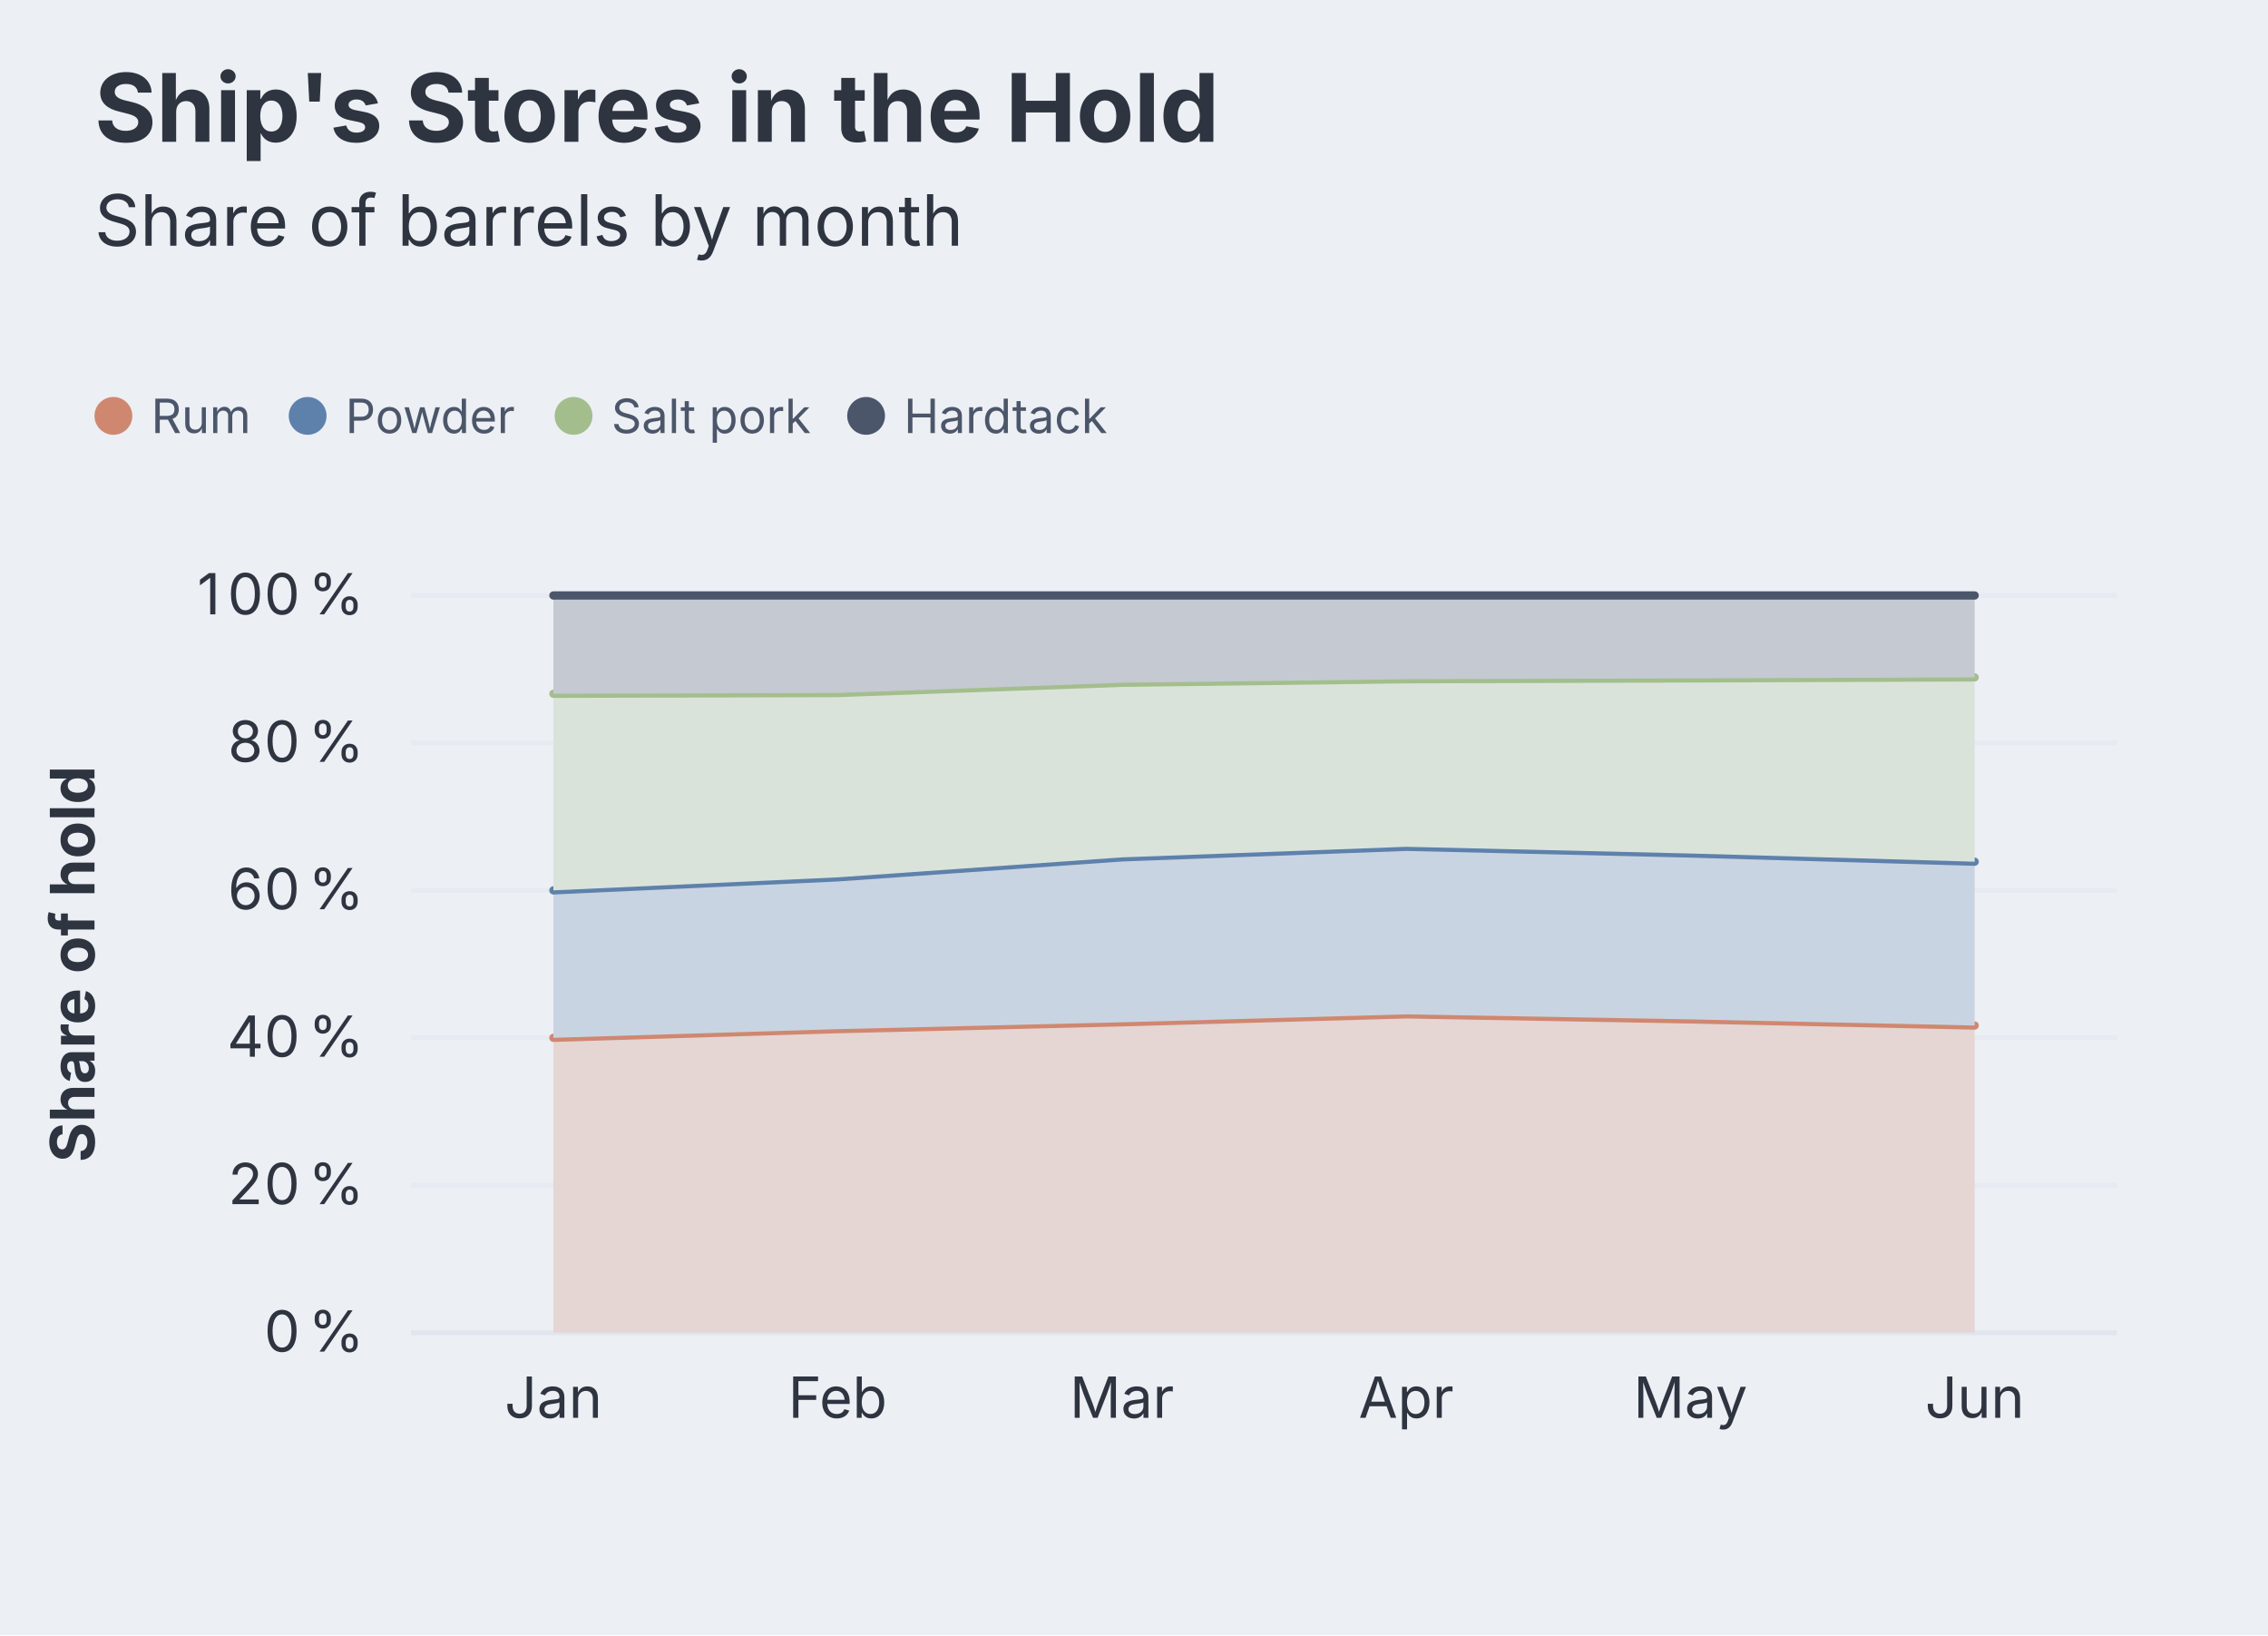
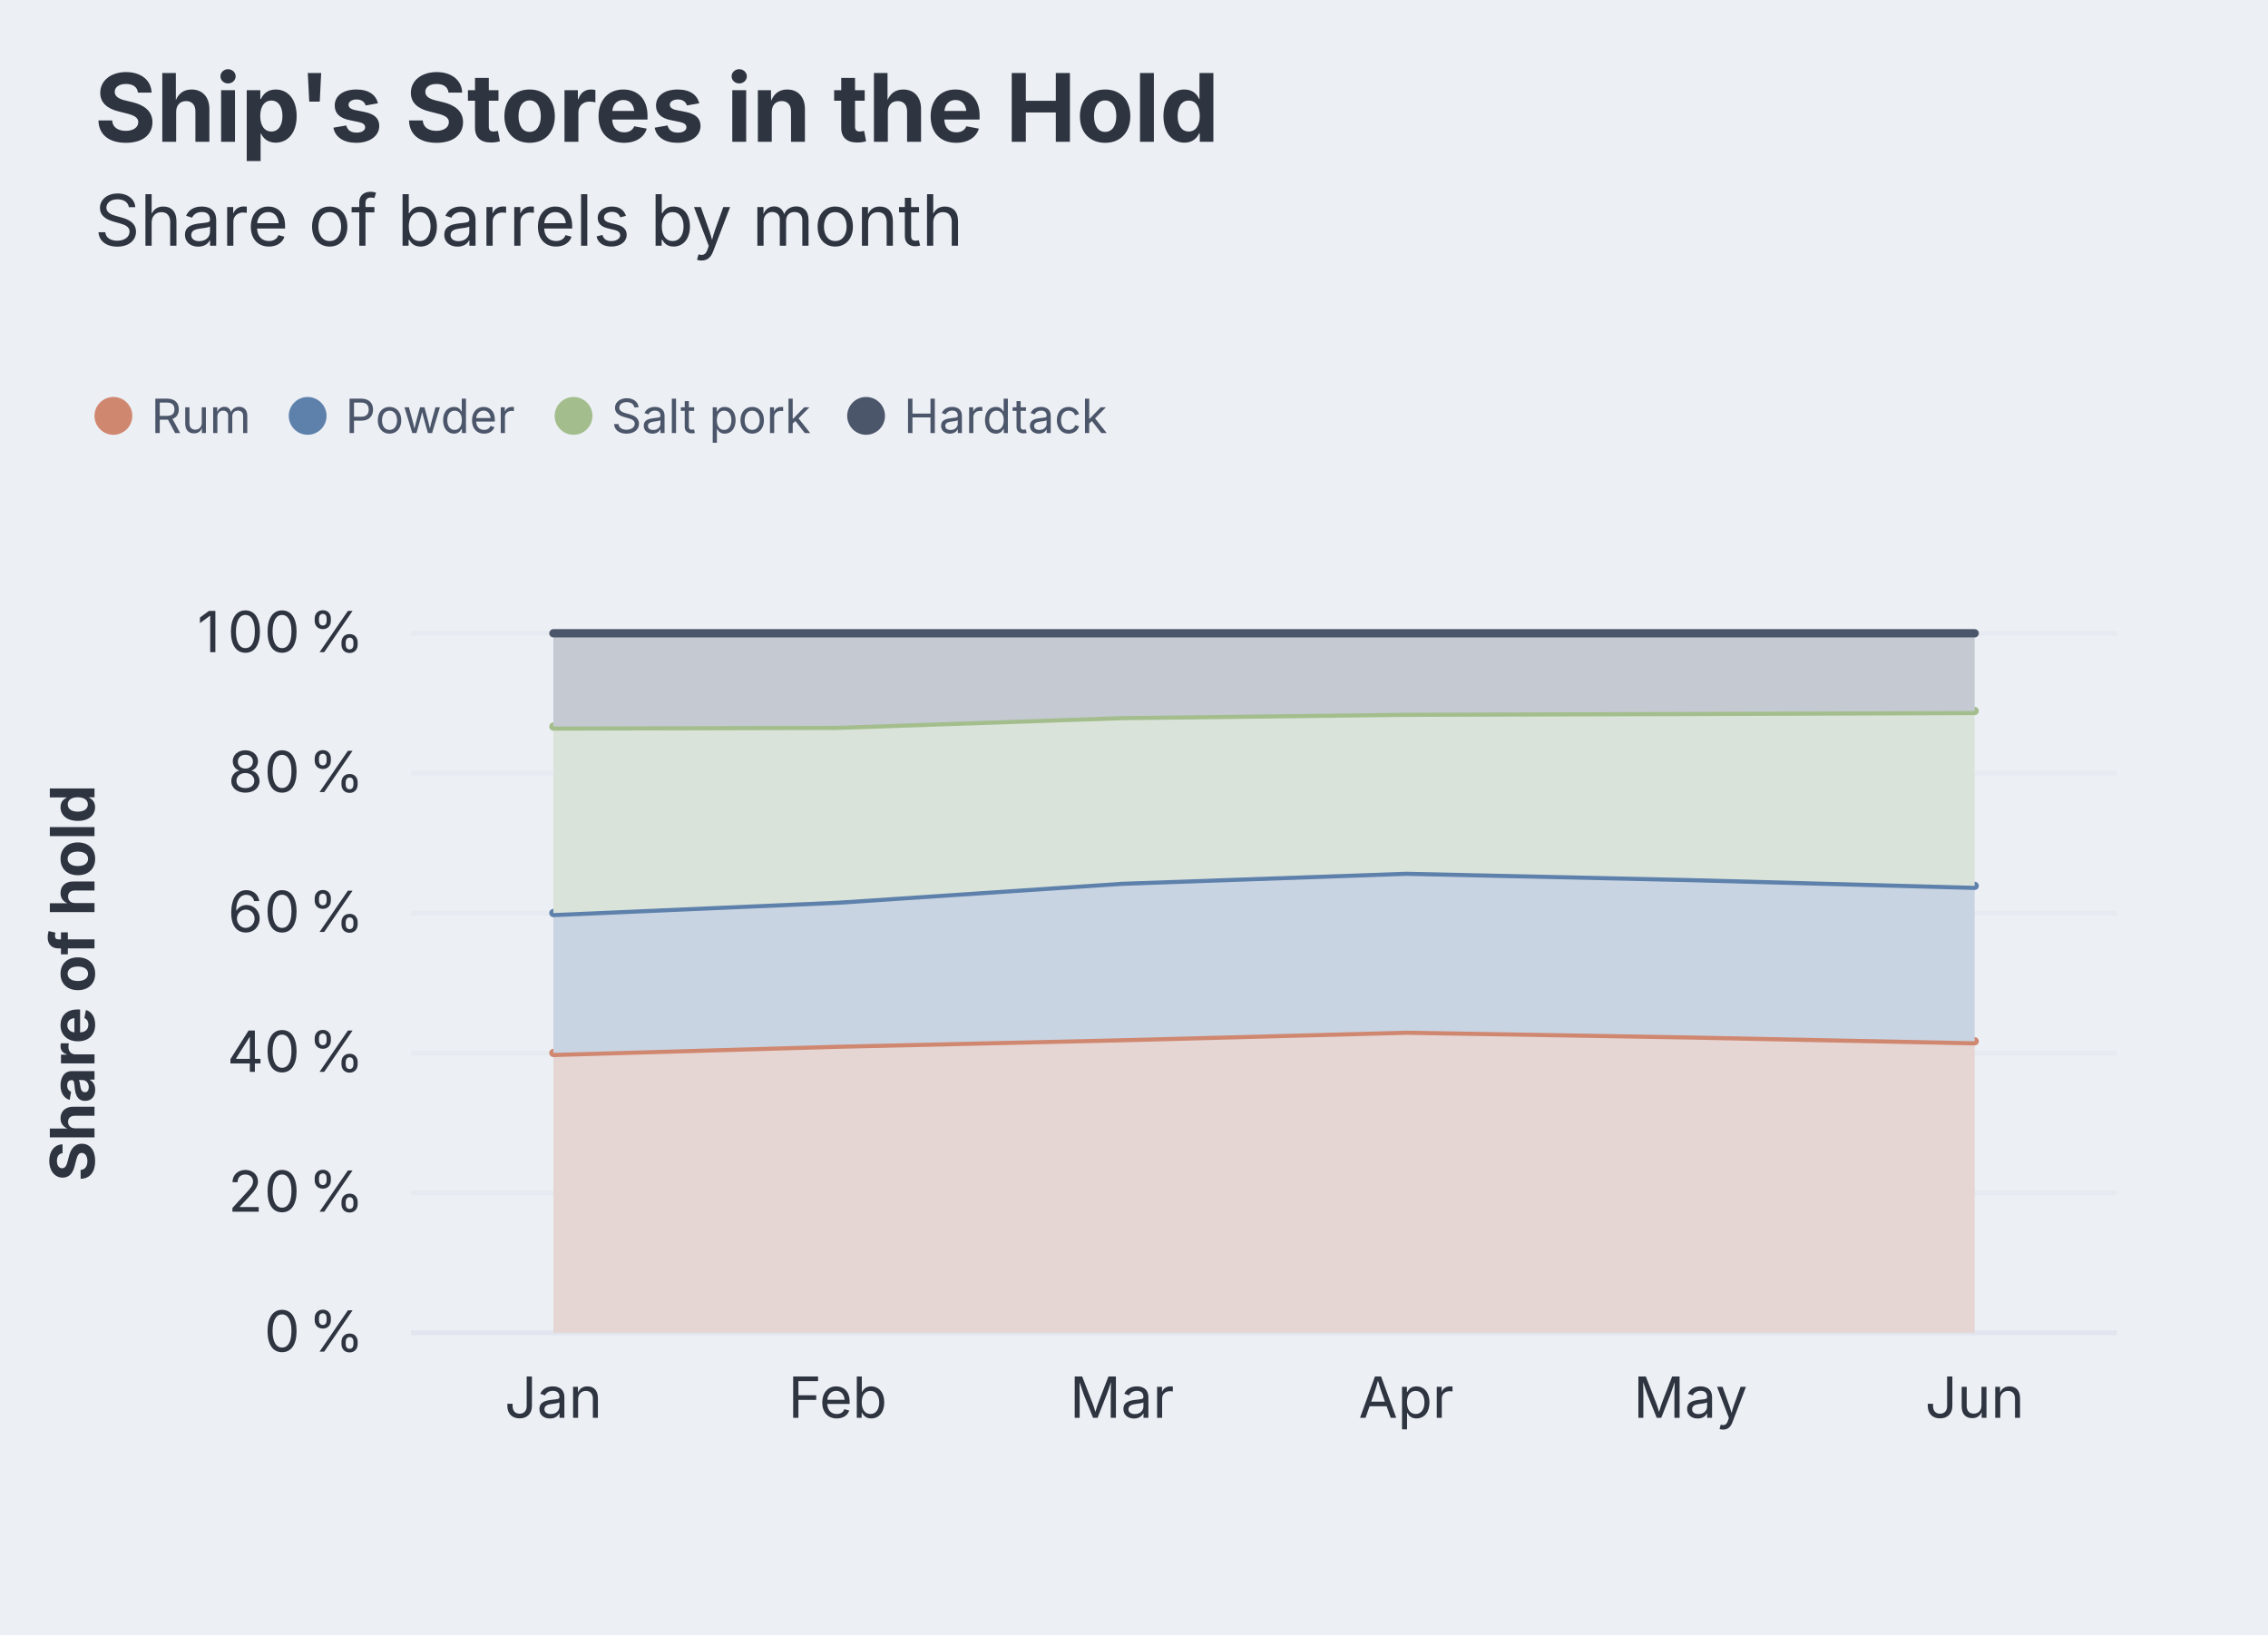
<svg xmlns="http://www.w3.org/2000/svg" aria-describedby="dgmo-desc-6950b0fa" role="img" aria-label="Ship's Stores in the Hold — Line diagram" width="480" height="346" viewBox="0 0 480 346" style="background: rgb(236, 239, 244); font-family: Inter, system-ui, Avenir, Helvetica, Arial, sans-serif;">
  <style>@media (hover:hover){svg:has(g.dgmo-series:hover) g.dgmo-series:not(:hover){opacity:0.4}svg:has([data-legend-entry="rum"]:hover) g.dgmo-series:not([data-series-name="Rum"]){opacity:0.4}svg:has(g.dgmo-series[data-series-name="Rum"]:hover):has([data-legend-entry="rum"]) [data-legend-entry]:not([data-legend-entry="rum"]){opacity:0.4}svg:has([data-legend-entry="powder"]:hover) g.dgmo-series:not([data-series-name="Powder"]){opacity:0.4}svg:has(g.dgmo-series[data-series-name="Powder"]:hover):has([data-legend-entry="powder"]) [data-legend-entry]:not([data-legend-entry="powder"]){opacity:0.4}svg:has([data-legend-entry="salt pork"]:hover) g.dgmo-series:not([data-series-name="Salt pork"]){opacity:0.4}svg:has(g.dgmo-series[data-series-name="Salt pork"]:hover):has([data-legend-entry="salt pork"]) [data-legend-entry]:not([data-legend-entry="salt pork"]){opacity:0.4}svg:has([data-legend-entry="hardtack"]:hover) g.dgmo-series:not([data-series-name="Hardtack"]){opacity:0.4}svg:has(g.dgmo-series[data-series-name="Hardtack"]:hover):has([data-legend-entry="hardtack"]) [data-legend-entry]:not([data-legend-entry="hardtack"]){opacity:0.4}}</style>
  <rect class="dgmo-canvas-bg" x="0" y="0" width="480" height="346" fill="#eceff4" />
  <text class="chart-title" x="20" y="30" text-anchor="start" fill="#2e3440" font-size="20" font-weight="bold" style="cursor: default;" data-line-number="1">Ship's Stores in the Hold</text>
  <g class="chart-frame-body" transform="translate(0,26)">
    <g transform="translate(0,48)">
      <g data-frame-legend="" data-dx="20" transform="translate(20,0)">
        <g class="chart-legend" data-legend-active="series" data-legend-left="0" data-legend-right="222.32000000000002">
          <g transform="translate(0,0)" data-legend-group="series">
            <g data-legend-entry="rum" data-series-name="Rum">
              <rect x="0" y="0" width="41.11" height="28" fill="transparent" />
              <circle cx="4" cy="14" r="4" fill="#d08770" />
              <text x="12" y="14" dominant-baseline="central" font-size="10" fill="#4c566a" font-family="Inter, system-ui, Avenir, Helvetica, Arial, sans-serif">Rum</text>
            </g>
            <g data-legend-entry="powder" data-series-name="Powder">
              <rect x="41.11" y="0" width="56.28" height="28" fill="transparent" />
              <circle cx="45.11" cy="14" r="4" fill="#5e81ac" />
              <text x="53.11" y="14" dominant-baseline="central" font-size="10" fill="#4c566a" font-family="Inter, system-ui, Avenir, Helvetica, Arial, sans-serif">Powder</text>
            </g>
            <g data-legend-entry="salt pork" data-series-name="Salt pork">
              <rect x="97.39" y="0" width="61.91" height="28" fill="transparent" />
              <circle cx="101.39" cy="14" r="4" fill="#a3be8c" />
              <text x="109.39" y="14" dominant-baseline="central" font-size="10" fill="#4c566a" font-family="Inter, system-ui, Avenir, Helvetica, Arial, sans-serif">Salt pork</text>
            </g>
            <g data-legend-entry="hardtack" data-series-name="Hardtack">
              <rect x="159.3" y="0" width="63.02" height="28" fill="transparent" />
              <circle cx="163.3" cy="14" r="4" fill="#4c566a" />
              <text x="171.3" y="14" dominant-baseline="central" font-size="10" fill="#4c566a" font-family="Inter, system-ui, Avenir, Helvetica, Arial, sans-serif">Hardtack</text>
            </g>
          </g>
        </g>
      </g>
    </g>
    <line x1="87.04" x2="448" y1="256" y2="256" stroke="#d8dee9" stroke-opacity="0.6" />
    <text class="dgmo-tick" x="67.272" y="260" text-anchor="middle" fill="#2e3440" font-size="12" font-family="Inter, system-ui, Avenir, Helvetica, Arial, sans-serif">
      <tspan x="61.38">0</tspan>
      <tspan x="71.15">%</tspan>
    </text>
-     <line x1="87.04" x2="448" y1="224.8" y2="224.8" stroke="#d8dee9" stroke-opacity="0.25" />
-     <text class="dgmo-tick" x="63.396" y="228.8" text-anchor="middle" fill="#2e3440" font-size="12" font-family="Inter, system-ui, Avenir, Helvetica, Arial, sans-serif">
+     <line x1="87.04" x2="448" y1="226.4" y2="226.4" stroke="#d8dee9" stroke-opacity="0.25" />
+     <text class="dgmo-tick" x="63.396" y="230.4" text-anchor="middle" fill="#2e3440" font-size="12" font-family="Inter, system-ui, Avenir, Helvetica, Arial, sans-serif">
      <tspan x="53.63">2</tspan>
      <tspan x="61.38">0</tspan>
      <tspan x="71.15">%</tspan>
    </text>
-     <line x1="87.04" x2="448" y1="193.6" y2="193.6" stroke="#d8dee9" stroke-opacity="0.25" />
-     <text class="dgmo-tick" x="63.396" y="197.6" text-anchor="middle" fill="#2e3440" font-size="12" font-family="Inter, system-ui, Avenir, Helvetica, Arial, sans-serif">
+     <line x1="87.04" x2="448" y1="196.8" y2="196.8" stroke="#d8dee9" stroke-opacity="0.25" />
+     <text class="dgmo-tick" x="63.396" y="200.8" text-anchor="middle" fill="#2e3440" font-size="12" font-family="Inter, system-ui, Avenir, Helvetica, Arial, sans-serif">
      <tspan x="53.63">4</tspan>
      <tspan x="61.38">0</tspan>
      <tspan x="71.15">%</tspan>
    </text>
-     <line x1="87.04" x2="448" y1="162.4" y2="162.4" stroke="#d8dee9" stroke-opacity="0.25" />
-     <text class="dgmo-tick" x="63.396" y="166.4" text-anchor="middle" fill="#2e3440" font-size="12" font-family="Inter, system-ui, Avenir, Helvetica, Arial, sans-serif">
+     <line x1="87.04" x2="448" y1="167.2" y2="167.2" stroke="#d8dee9" stroke-opacity="0.25" />
+     <text class="dgmo-tick" x="63.396" y="171.2" text-anchor="middle" fill="#2e3440" font-size="12" font-family="Inter, system-ui, Avenir, Helvetica, Arial, sans-serif">
      <tspan x="53.63">6</tspan>
      <tspan x="61.38">0</tspan>
      <tspan x="71.15">%</tspan>
    </text>
-     <line x1="87.04" x2="448" y1="131.2" y2="131.2" stroke="#d8dee9" stroke-opacity="0.25" />
-     <text class="dgmo-tick" x="63.396" y="135.2" text-anchor="middle" fill="#2e3440" font-size="12" font-family="Inter, system-ui, Avenir, Helvetica, Arial, sans-serif">
+     <line x1="87.04" x2="448" y1="137.6" y2="137.6" stroke="#d8dee9" stroke-opacity="0.25" />
+     <text class="dgmo-tick" x="63.396" y="141.6" text-anchor="middle" fill="#2e3440" font-size="12" font-family="Inter, system-ui, Avenir, Helvetica, Arial, sans-serif">
      <tspan x="53.63">8</tspan>
      <tspan x="61.38">0</tspan>
      <tspan x="71.15">%</tspan>
    </text>
-     <line x1="87.04" x2="448" y1="100" y2="100" stroke="#d8dee9" stroke-opacity="0.25" />
-     <text class="dgmo-tick" x="59.52" y="104" text-anchor="middle" fill="#2e3440" font-size="12" font-family="Inter, system-ui, Avenir, Helvetica, Arial, sans-serif">
+     <line x1="87.04" x2="448" y1="108" y2="108" stroke="#d8dee9" stroke-opacity="0.25" />
+     <text class="dgmo-tick" x="59.52" y="112" text-anchor="middle" fill="#2e3440" font-size="12" font-family="Inter, system-ui, Avenir, Helvetica, Arial, sans-serif">
      <tspan x="45.88">1</tspan>
      <tspan x="53.63">0</tspan>
      <tspan x="61.38">0</tspan>
      <tspan x="71.15">%</tspan>
    </text>
    <text class="dgmo-tick" fill="#2e3440" font-size="12" font-family="Inter, system-ui, Avenir, Helvetica, Arial, sans-serif" x="117.12" y="274" text-anchor="middle">Jan</text>
    <text class="dgmo-tick" fill="#2e3440" font-size="12" font-family="Inter, system-ui, Avenir, Helvetica, Arial, sans-serif" x="177.28" y="274" text-anchor="middle">Feb</text>
    <text class="dgmo-tick" fill="#2e3440" font-size="12" font-family="Inter, system-ui, Avenir, Helvetica, Arial, sans-serif" x="237.44" y="274" text-anchor="middle">Mar</text>
    <text class="dgmo-tick" fill="#2e3440" font-size="12" font-family="Inter, system-ui, Avenir, Helvetica, Arial, sans-serif" x="297.6" y="274" text-anchor="middle">Apr</text>
    <text class="dgmo-tick" fill="#2e3440" font-size="12" font-family="Inter, system-ui, Avenir, Helvetica, Arial, sans-serif" x="357.76" y="274" text-anchor="middle">May</text>
    <text class="dgmo-tick" fill="#2e3440" font-size="12" font-family="Inter, system-ui, Avenir, Helvetica, Arial, sans-serif" x="417.92" y="274" text-anchor="middle">Jun</text>
-     <rect class="dgmo-plot-rect" x="87.04" y="100" width="360.96" height="156" fill="transparent" />
+     <rect class="dgmo-plot-rect" x="87.04" y="108" width="360.96" height="148" fill="transparent" />
    <g class="dgmo-series" data-series-index="0" data-series-name="Rum" data-axis="left" data-color="#d08770" data-line-number="6">
-       <path class="dgmo-series-area" d="M117.12,193.6L177.28,191.765L237.44,190.316L297.6,188.636L357.76,189.7L417.92,191L417.92,256L357.76,256L297.6,256L237.44,256L177.28,256L117.12,256Z" fill="#e5d5d3" stroke="none" />
-       <path class="dgmo-series-line" d="M117.12,193.6L177.28,191.765L237.44,190.316L297.6,188.636L357.76,189.7L417.92,191" fill="none" stroke="#d08770" stroke-width="1.75" stroke-linejoin="round" stroke-linecap="round" />
-       <path class="dgmo-series-hit" d="M117.12,193.6L177.28,191.765L237.44,190.316L297.6,188.636L357.76,189.7L417.92,191" fill="none" stroke="transparent" stroke-width="16" stroke-linejoin="round" stroke-linecap="round" />
-       <circle class="dgmo-pt" data-series-index="0" data-series-name="Rum" data-color="#d08770" data-x-index="0" data-x-label="Jan" data-value="120 · 40%" data-line-number="11" cx="117.12" cy="193.6" r="0" fill="#eceff4" stroke="#d08770" stroke-width="2" />
-       <circle class="dgmo-pt" data-series-index="0" data-series-name="Rum" data-color="#d08770" data-x-index="1" data-x-label="Feb" data-value="140 · 41%" data-line-number="12" cx="177.28" cy="191.765" r="0" fill="#eceff4" stroke="#d08770" stroke-width="2" />
-       <circle class="dgmo-pt" data-series-index="0" data-series-name="Rum" data-color="#d08770" data-x-index="2" data-x-label="Mar" data-value="160 · 42%" data-line-number="13" cx="237.44" cy="190.316" r="0" fill="#eceff4" stroke="#d08770" stroke-width="2" />
-       <circle class="dgmo-pt" data-series-index="0" data-series-name="Rum" data-color="#d08770" data-x-index="3" data-x-label="Apr" data-value="190 · 43%" data-line-number="14" cx="297.6" cy="188.636" r="0" fill="#eceff4" stroke="#d08770" stroke-width="2" />
-       <circle class="dgmo-pt" data-series-index="0" data-series-name="Rum" data-color="#d08770" data-x-index="4" data-x-label="May" data-value="170 · 43%" data-line-number="15" cx="357.76" cy="189.7" r="0" fill="#eceff4" stroke="#d08770" stroke-width="2" />
-       <circle class="dgmo-pt" data-series-index="0" data-series-name="Rum" data-color="#d08770" data-x-index="5" data-x-label="Jun" data-value="150 · 42%" data-line-number="16" cx="417.92" cy="191" r="0" fill="#eceff4" stroke="#d08770" stroke-width="2" />
+       <path class="dgmo-series-area" d="M117.12,196.8L177.28,195.059L237.44,193.684L297.6,192.091L357.76,193.1L417.92,194.333L417.92,256L357.76,256L297.6,256L237.44,256L177.28,256L117.12,256Z" fill="#e5d5d3" stroke="none" />
+       <path class="dgmo-series-line" d="M117.12,196.8L177.28,195.059L237.44,193.684L297.6,192.091L357.76,193.1L417.92,194.333" fill="none" stroke="#d08770" stroke-width="1.75" stroke-linejoin="round" stroke-linecap="round" />
+       <path class="dgmo-series-hit" d="M117.12,196.8L177.28,195.059L237.44,193.684L297.6,192.091L357.76,193.1L417.92,194.333" fill="none" stroke="transparent" stroke-width="16" stroke-linejoin="round" stroke-linecap="round" />
+       <circle class="dgmo-pt" data-series-index="0" data-series-name="Rum" data-color="#d08770" data-x-index="0" data-x-label="Jan" data-value="120 · 40%" data-line-number="11" cx="117.12" cy="196.8" r="0" fill="#eceff4" stroke="#d08770" stroke-width="2" />
+       <circle class="dgmo-pt" data-series-index="0" data-series-name="Rum" data-color="#d08770" data-x-index="1" data-x-label="Feb" data-value="140 · 41%" data-line-number="12" cx="177.28" cy="195.059" r="0" fill="#eceff4" stroke="#d08770" stroke-width="2" />
+       <circle class="dgmo-pt" data-series-index="0" data-series-name="Rum" data-color="#d08770" data-x-index="2" data-x-label="Mar" data-value="160 · 42%" data-line-number="13" cx="237.44" cy="193.684" r="0" fill="#eceff4" stroke="#d08770" stroke-width="2" />
+       <circle class="dgmo-pt" data-series-index="0" data-series-name="Rum" data-color="#d08770" data-x-index="3" data-x-label="Apr" data-value="190 · 43%" data-line-number="14" cx="297.6" cy="192.091" r="0" fill="#eceff4" stroke="#d08770" stroke-width="2" />
+       <circle class="dgmo-pt" data-series-index="0" data-series-name="Rum" data-color="#d08770" data-x-index="4" data-x-label="May" data-value="170 · 43%" data-line-number="15" cx="357.76" cy="193.1" r="0" fill="#eceff4" stroke="#d08770" stroke-width="2" />
+       <circle class="dgmo-pt" data-series-index="0" data-series-name="Rum" data-color="#d08770" data-x-index="5" data-x-label="Jun" data-value="150 · 42%" data-line-number="16" cx="417.92" cy="194.333" r="0" fill="#eceff4" stroke="#d08770" stroke-width="2" />
    </g>
    <g class="dgmo-series" data-series-index="1" data-series-name="Powder" data-axis="left" data-color="#5e81ac" data-line-number="7">
-       <path class="dgmo-series-area" d="M117.12,162.4L177.28,159.647L237.44,155.421L297.6,153.182L357.76,154.6L417.92,156.333L417.92,191L357.76,189.7L297.6,188.636L237.44,190.316L177.28,191.765L117.12,193.6Z" fill="#c9d4e2" stroke="none" />
-       <path class="dgmo-series-line" d="M117.12,162.4L177.28,159.647L237.44,155.421L297.6,153.182L357.76,154.6L417.92,156.333" fill="none" stroke="#5e81ac" stroke-width="1.75" stroke-linejoin="round" stroke-linecap="round" />
-       <path class="dgmo-series-hit" d="M117.12,162.4L177.28,159.647L237.44,155.421L297.6,153.182L357.76,154.6L417.92,156.333" fill="none" stroke="transparent" stroke-width="16" stroke-linejoin="round" stroke-linecap="round" />
-       <circle class="dgmo-pt" data-series-index="1" data-series-name="Powder" data-color="#5e81ac" data-x-index="0" data-x-label="Jan" data-value="60 · 20%" data-line-number="11" cx="117.12" cy="162.4" r="0" fill="#eceff4" stroke="#5e81ac" stroke-width="2" />
-       <circle class="dgmo-pt" data-series-index="1" data-series-name="Powder" data-color="#5e81ac" data-x-index="1" data-x-label="Feb" data-value="70 · 21%" data-line-number="12" cx="177.28" cy="159.647" r="0" fill="#eceff4" stroke="#5e81ac" stroke-width="2" />
-       <circle class="dgmo-pt" data-series-index="1" data-series-name="Powder" data-color="#5e81ac" data-x-index="2" data-x-label="Mar" data-value="85 · 22%" data-line-number="13" cx="237.44" cy="155.421" r="0" fill="#eceff4" stroke="#5e81ac" stroke-width="2" />
-       <circle class="dgmo-pt" data-series-index="1" data-series-name="Powder" data-color="#5e81ac" data-x-index="3" data-x-label="Apr" data-value="100 · 23%" data-line-number="14" cx="297.6" cy="153.182" r="0" fill="#eceff4" stroke="#5e81ac" stroke-width="2" />
-       <circle class="dgmo-pt" data-series-index="1" data-series-name="Powder" data-color="#5e81ac" data-x-index="4" data-x-label="May" data-value="90 · 23%" data-line-number="15" cx="357.76" cy="154.6" r="0" fill="#eceff4" stroke="#5e81ac" stroke-width="2" />
-       <circle class="dgmo-pt" data-series-index="1" data-series-name="Powder" data-color="#5e81ac" data-x-index="5" data-x-label="Jun" data-value="80 · 22%" data-line-number="16" cx="417.92" cy="156.333" r="0" fill="#eceff4" stroke="#5e81ac" stroke-width="2" />
+       <path class="dgmo-series-area" d="M117.12,167.2L177.28,164.588L237.44,160.579L297.6,158.455L357.76,159.8L417.92,161.444L417.92,194.333L357.76,193.1L297.6,192.091L237.44,193.684L177.28,195.059L117.12,196.8Z" fill="#c9d4e2" stroke="none" />
+       <path class="dgmo-series-line" d="M117.12,167.2L177.28,164.588L237.44,160.579L297.6,158.455L357.76,159.8L417.92,161.444" fill="none" stroke="#5e81ac" stroke-width="1.75" stroke-linejoin="round" stroke-linecap="round" />
+       <path class="dgmo-series-hit" d="M117.12,167.2L177.28,164.588L237.44,160.579L297.6,158.455L357.76,159.8L417.92,161.444" fill="none" stroke="transparent" stroke-width="16" stroke-linejoin="round" stroke-linecap="round" />
+       <circle class="dgmo-pt" data-series-index="1" data-series-name="Powder" data-color="#5e81ac" data-x-index="0" data-x-label="Jan" data-value="60 · 20%" data-line-number="11" cx="117.12" cy="167.2" r="0" fill="#eceff4" stroke="#5e81ac" stroke-width="2" />
+       <circle class="dgmo-pt" data-series-index="1" data-series-name="Powder" data-color="#5e81ac" data-x-index="1" data-x-label="Feb" data-value="70 · 21%" data-line-number="12" cx="177.28" cy="164.588" r="0" fill="#eceff4" stroke="#5e81ac" stroke-width="2" />
+       <circle class="dgmo-pt" data-series-index="1" data-series-name="Powder" data-color="#5e81ac" data-x-index="2" data-x-label="Mar" data-value="85 · 22%" data-line-number="13" cx="237.44" cy="160.579" r="0" fill="#eceff4" stroke="#5e81ac" stroke-width="2" />
+       <circle class="dgmo-pt" data-series-index="1" data-series-name="Powder" data-color="#5e81ac" data-x-index="3" data-x-label="Apr" data-value="100 · 23%" data-line-number="14" cx="297.6" cy="158.455" r="0" fill="#eceff4" stroke="#5e81ac" stroke-width="2" />
+       <circle class="dgmo-pt" data-series-index="1" data-series-name="Powder" data-color="#5e81ac" data-x-index="4" data-x-label="May" data-value="90 · 23%" data-line-number="15" cx="357.76" cy="159.8" r="0" fill="#eceff4" stroke="#5e81ac" stroke-width="2" />
+       <circle class="dgmo-pt" data-series-index="1" data-series-name="Powder" data-color="#5e81ac" data-x-index="5" data-x-label="Jun" data-value="80 · 22%" data-line-number="16" cx="417.92" cy="161.444" r="0" fill="#eceff4" stroke="#5e81ac" stroke-width="2" />
    </g>
    <g class="dgmo-series" data-series-index="2" data-series-name="Salt pork" data-axis="left" data-color="#a3be8c" data-line-number="8">
-       <path class="dgmo-series-area" d="M117.12,120.8L177.28,120.647L237.44,118.474L297.6,117.727L357.76,117.55L417.92,117.333L417.92,156.333L357.76,154.6L297.6,153.182L237.44,155.421L177.28,159.647L117.12,162.4Z" fill="#dae3da" stroke="none" />
-       <path class="dgmo-series-line" d="M117.12,120.8L177.28,120.647L237.44,118.474L297.6,117.727L357.76,117.55L417.92,117.333" fill="none" stroke="#a3be8c" stroke-width="1.75" stroke-linejoin="round" stroke-linecap="round" />
-       <path class="dgmo-series-hit" d="M117.12,120.8L177.28,120.647L237.44,118.474L297.6,117.727L357.76,117.55L417.92,117.333" fill="none" stroke="transparent" stroke-width="16" stroke-linejoin="round" stroke-linecap="round" />
-       <circle class="dgmo-pt" data-series-index="2" data-series-name="Salt pork" data-color="#a3be8c" data-x-index="0" data-x-label="Jan" data-value="80 · 27%" data-line-number="11" cx="117.12" cy="120.8" r="0" fill="#eceff4" stroke="#a3be8c" stroke-width="2" />
-       <circle class="dgmo-pt" data-series-index="2" data-series-name="Salt pork" data-color="#a3be8c" data-x-index="1" data-x-label="Feb" data-value="85 · 25%" data-line-number="12" cx="177.28" cy="120.647" r="0" fill="#eceff4" stroke="#a3be8c" stroke-width="2" />
-       <circle class="dgmo-pt" data-series-index="2" data-series-name="Salt pork" data-color="#a3be8c" data-x-index="2" data-x-label="Mar" data-value="90 · 24%" data-line-number="13" cx="237.44" cy="118.474" r="0" fill="#eceff4" stroke="#a3be8c" stroke-width="2" />
-       <circle class="dgmo-pt" data-series-index="2" data-series-name="Salt pork" data-color="#a3be8c" data-x-index="3" data-x-label="Apr" data-value="100 · 23%" data-line-number="14" cx="297.6" cy="117.727" r="0" fill="#eceff4" stroke="#a3be8c" stroke-width="2" />
-       <circle class="dgmo-pt" data-series-index="2" data-series-name="Salt pork" data-color="#a3be8c" data-x-index="4" data-x-label="May" data-value="95 · 24%" data-line-number="15" cx="357.76" cy="117.55" r="0" fill="#eceff4" stroke="#a3be8c" stroke-width="2" />
-       <circle class="dgmo-pt" data-series-index="2" data-series-name="Salt pork" data-color="#a3be8c" data-x-index="5" data-x-label="Jun" data-value="90 · 25%" data-line-number="16" cx="417.92" cy="117.333" r="0" fill="#eceff4" stroke="#a3be8c" stroke-width="2" />
+       <path class="dgmo-series-area" d="M117.12,127.733L177.28,127.588L237.44,125.526L297.6,124.818L357.76,124.65L417.92,124.444L417.92,161.444L357.76,159.8L297.6,158.455L237.44,160.579L177.28,164.588L117.12,167.2Z" fill="#dae3da" stroke="none" />
+       <path class="dgmo-series-line" d="M117.12,127.733L177.28,127.588L237.44,125.526L297.6,124.818L357.76,124.65L417.92,124.444" fill="none" stroke="#a3be8c" stroke-width="1.75" stroke-linejoin="round" stroke-linecap="round" />
+       <path class="dgmo-series-hit" d="M117.12,127.733L177.28,127.588L237.44,125.526L297.6,124.818L357.76,124.65L417.92,124.444" fill="none" stroke="transparent" stroke-width="16" stroke-linejoin="round" stroke-linecap="round" />
+       <circle class="dgmo-pt" data-series-index="2" data-series-name="Salt pork" data-color="#a3be8c" data-x-index="0" data-x-label="Jan" data-value="80 · 27%" data-line-number="11" cx="117.12" cy="127.733" r="0" fill="#eceff4" stroke="#a3be8c" stroke-width="2" />
+       <circle class="dgmo-pt" data-series-index="2" data-series-name="Salt pork" data-color="#a3be8c" data-x-index="1" data-x-label="Feb" data-value="85 · 25%" data-line-number="12" cx="177.28" cy="127.588" r="0" fill="#eceff4" stroke="#a3be8c" stroke-width="2" />
+       <circle class="dgmo-pt" data-series-index="2" data-series-name="Salt pork" data-color="#a3be8c" data-x-index="2" data-x-label="Mar" data-value="90 · 24%" data-line-number="13" cx="237.44" cy="125.526" r="0" fill="#eceff4" stroke="#a3be8c" stroke-width="2" />
+       <circle class="dgmo-pt" data-series-index="2" data-series-name="Salt pork" data-color="#a3be8c" data-x-index="3" data-x-label="Apr" data-value="100 · 23%" data-line-number="14" cx="297.6" cy="124.818" r="0" fill="#eceff4" stroke="#a3be8c" stroke-width="2" />
+       <circle class="dgmo-pt" data-series-index="2" data-series-name="Salt pork" data-color="#a3be8c" data-x-index="4" data-x-label="May" data-value="95 · 24%" data-line-number="15" cx="357.76" cy="124.65" r="0" fill="#eceff4" stroke="#a3be8c" stroke-width="2" />
+       <circle class="dgmo-pt" data-series-index="2" data-series-name="Salt pork" data-color="#a3be8c" data-x-index="5" data-x-label="Jun" data-value="90 · 25%" data-line-number="16" cx="417.92" cy="124.444" r="0" fill="#eceff4" stroke="#a3be8c" stroke-width="2" />
    </g>
    <g class="dgmo-series" data-series-index="3" data-series-name="Hardtack" data-axis="left" data-color="#4c566a" data-line-number="9">
-       <path class="dgmo-series-area" d="M117.12,100L177.28,100L237.44,100L297.6,100L357.76,100L417.92,100L417.92,117.333L357.76,117.55L297.6,117.727L237.44,118.474L177.28,120.647L117.12,120.8Z" fill="#c4c9d2" stroke="none" />
-       <path class="dgmo-series-line" d="M117.12,100L177.28,100L237.44,100L297.6,100L357.76,100L417.92,100" fill="none" stroke="#4c566a" stroke-width="1.75" stroke-linejoin="round" stroke-linecap="round" />
-       <path class="dgmo-series-hit" d="M117.12,100L177.28,100L237.44,100L297.6,100L357.76,100L417.92,100" fill="none" stroke="transparent" stroke-width="16" stroke-linejoin="round" stroke-linecap="round" />
-       <circle class="dgmo-pt" data-series-index="3" data-series-name="Hardtack" data-color="#4c566a" data-x-index="0" data-x-label="Jan" data-value="40 · 13%" data-line-number="11" cx="117.12" cy="100" r="0" fill="#eceff4" stroke="#4c566a" stroke-width="2" />
-       <circle class="dgmo-pt" data-series-index="3" data-series-name="Hardtack" data-color="#4c566a" data-x-index="1" data-x-label="Feb" data-value="45 · 13%" data-line-number="12" cx="177.28" cy="100" r="0" fill="#eceff4" stroke="#4c566a" stroke-width="2" />
-       <circle class="dgmo-pt" data-series-index="3" data-series-name="Hardtack" data-color="#4c566a" data-x-index="2" data-x-label="Mar" data-value="45 · 12%" data-line-number="13" cx="237.44" cy="100" r="0" fill="#eceff4" stroke="#4c566a" stroke-width="2" />
-       <circle class="dgmo-pt" data-series-index="3" data-series-name="Hardtack" data-color="#4c566a" data-x-index="3" data-x-label="Apr" data-value="50 · 11%" data-line-number="14" cx="297.6" cy="100" r="0" fill="#eceff4" stroke="#4c566a" stroke-width="2" />
-       <circle class="dgmo-pt" data-series-index="3" data-series-name="Hardtack" data-color="#4c566a" data-x-index="4" data-x-label="May" data-value="45 · 11%" data-line-number="15" cx="357.76" cy="100" r="0" fill="#eceff4" stroke="#4c566a" stroke-width="2" />
-       <circle class="dgmo-pt" data-series-index="3" data-series-name="Hardtack" data-color="#4c566a" data-x-index="5" data-x-label="Jun" data-value="40 · 11%" data-line-number="16" cx="417.92" cy="100" r="0" fill="#eceff4" stroke="#4c566a" stroke-width="2" />
+       <path class="dgmo-series-area" d="M117.12,108L177.28,108L237.44,108L297.6,108L357.76,108L417.92,108L417.92,124.444L357.76,124.65L297.6,124.818L237.44,125.526L177.28,127.588L117.12,127.733Z" fill="#c4c9d2" stroke="none" />
+       <path class="dgmo-series-line" d="M117.12,108L177.28,108L237.44,108L297.6,108L357.76,108L417.92,108" fill="none" stroke="#4c566a" stroke-width="1.75" stroke-linejoin="round" stroke-linecap="round" />
+       <path class="dgmo-series-hit" d="M117.12,108L177.28,108L237.44,108L297.6,108L357.76,108L417.92,108" fill="none" stroke="transparent" stroke-width="16" stroke-linejoin="round" stroke-linecap="round" />
+       <circle class="dgmo-pt" data-series-index="3" data-series-name="Hardtack" data-color="#4c566a" data-x-index="0" data-x-label="Jan" data-value="40 · 13%" data-line-number="11" cx="117.12" cy="108" r="0" fill="#eceff4" stroke="#4c566a" stroke-width="2" />
+       <circle class="dgmo-pt" data-series-index="3" data-series-name="Hardtack" data-color="#4c566a" data-x-index="1" data-x-label="Feb" data-value="45 · 13%" data-line-number="12" cx="177.28" cy="108" r="0" fill="#eceff4" stroke="#4c566a" stroke-width="2" />
+       <circle class="dgmo-pt" data-series-index="3" data-series-name="Hardtack" data-color="#4c566a" data-x-index="2" data-x-label="Mar" data-value="45 · 12%" data-line-number="13" cx="237.44" cy="108" r="0" fill="#eceff4" stroke="#4c566a" stroke-width="2" />
+       <circle class="dgmo-pt" data-series-index="3" data-series-name="Hardtack" data-color="#4c566a" data-x-index="3" data-x-label="Apr" data-value="50 · 11%" data-line-number="14" cx="297.6" cy="108" r="0" fill="#eceff4" stroke="#4c566a" stroke-width="2" />
+       <circle class="dgmo-pt" data-series-index="3" data-series-name="Hardtack" data-color="#4c566a" data-x-index="4" data-x-label="May" data-value="45 · 11%" data-line-number="15" cx="357.76" cy="108" r="0" fill="#eceff4" stroke="#4c566a" stroke-width="2" />
+       <circle class="dgmo-pt" data-series-index="3" data-series-name="Hardtack" data-color="#4c566a" data-x-index="5" data-x-label="Jun" data-value="40 · 11%" data-line-number="16" cx="417.92" cy="108" r="0" fill="#eceff4" stroke="#4c566a" stroke-width="2" />
    </g>
-     <text transform="translate(20,178) rotate(-90)" text-anchor="middle" fill="#2e3440" font-size="13" font-family="Inter, system-ui, Avenir, Helvetica, Arial, sans-serif" font-weight="bold">Share of hold</text>
+     <text transform="translate(20,182) rotate(-90)" text-anchor="middle" fill="#2e3440" font-size="13" font-family="Inter, system-ui, Avenir, Helvetica, Arial, sans-serif" font-weight="bold">Share of hold</text>
  </g>
  <text class="chart-subtitle" x="20" y="52" text-anchor="start" fill="#2e3440" font-size="15" font-family="Inter, system-ui, Avenir, Helvetica, Arial, sans-serif" data-line-number="2">Share of barrels by month</text>
</svg>
